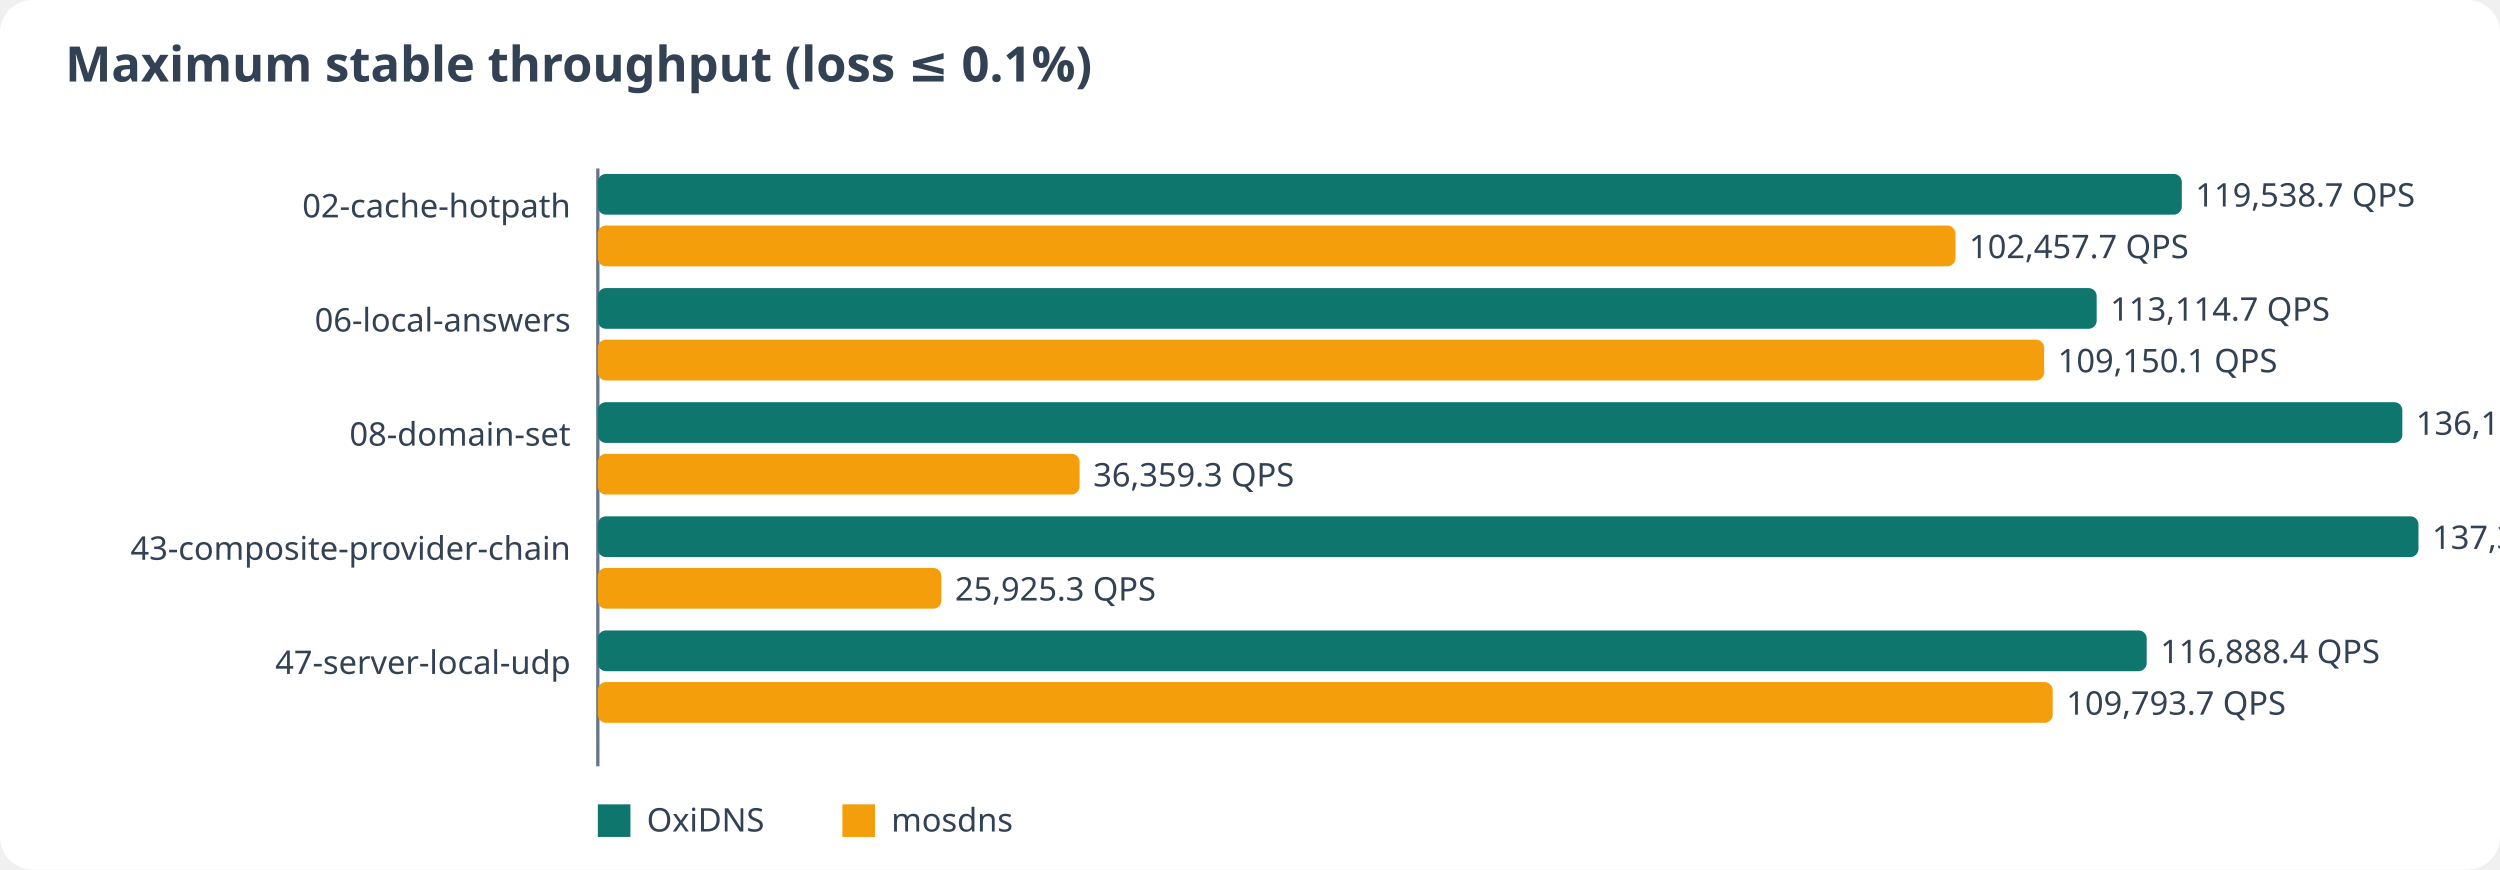
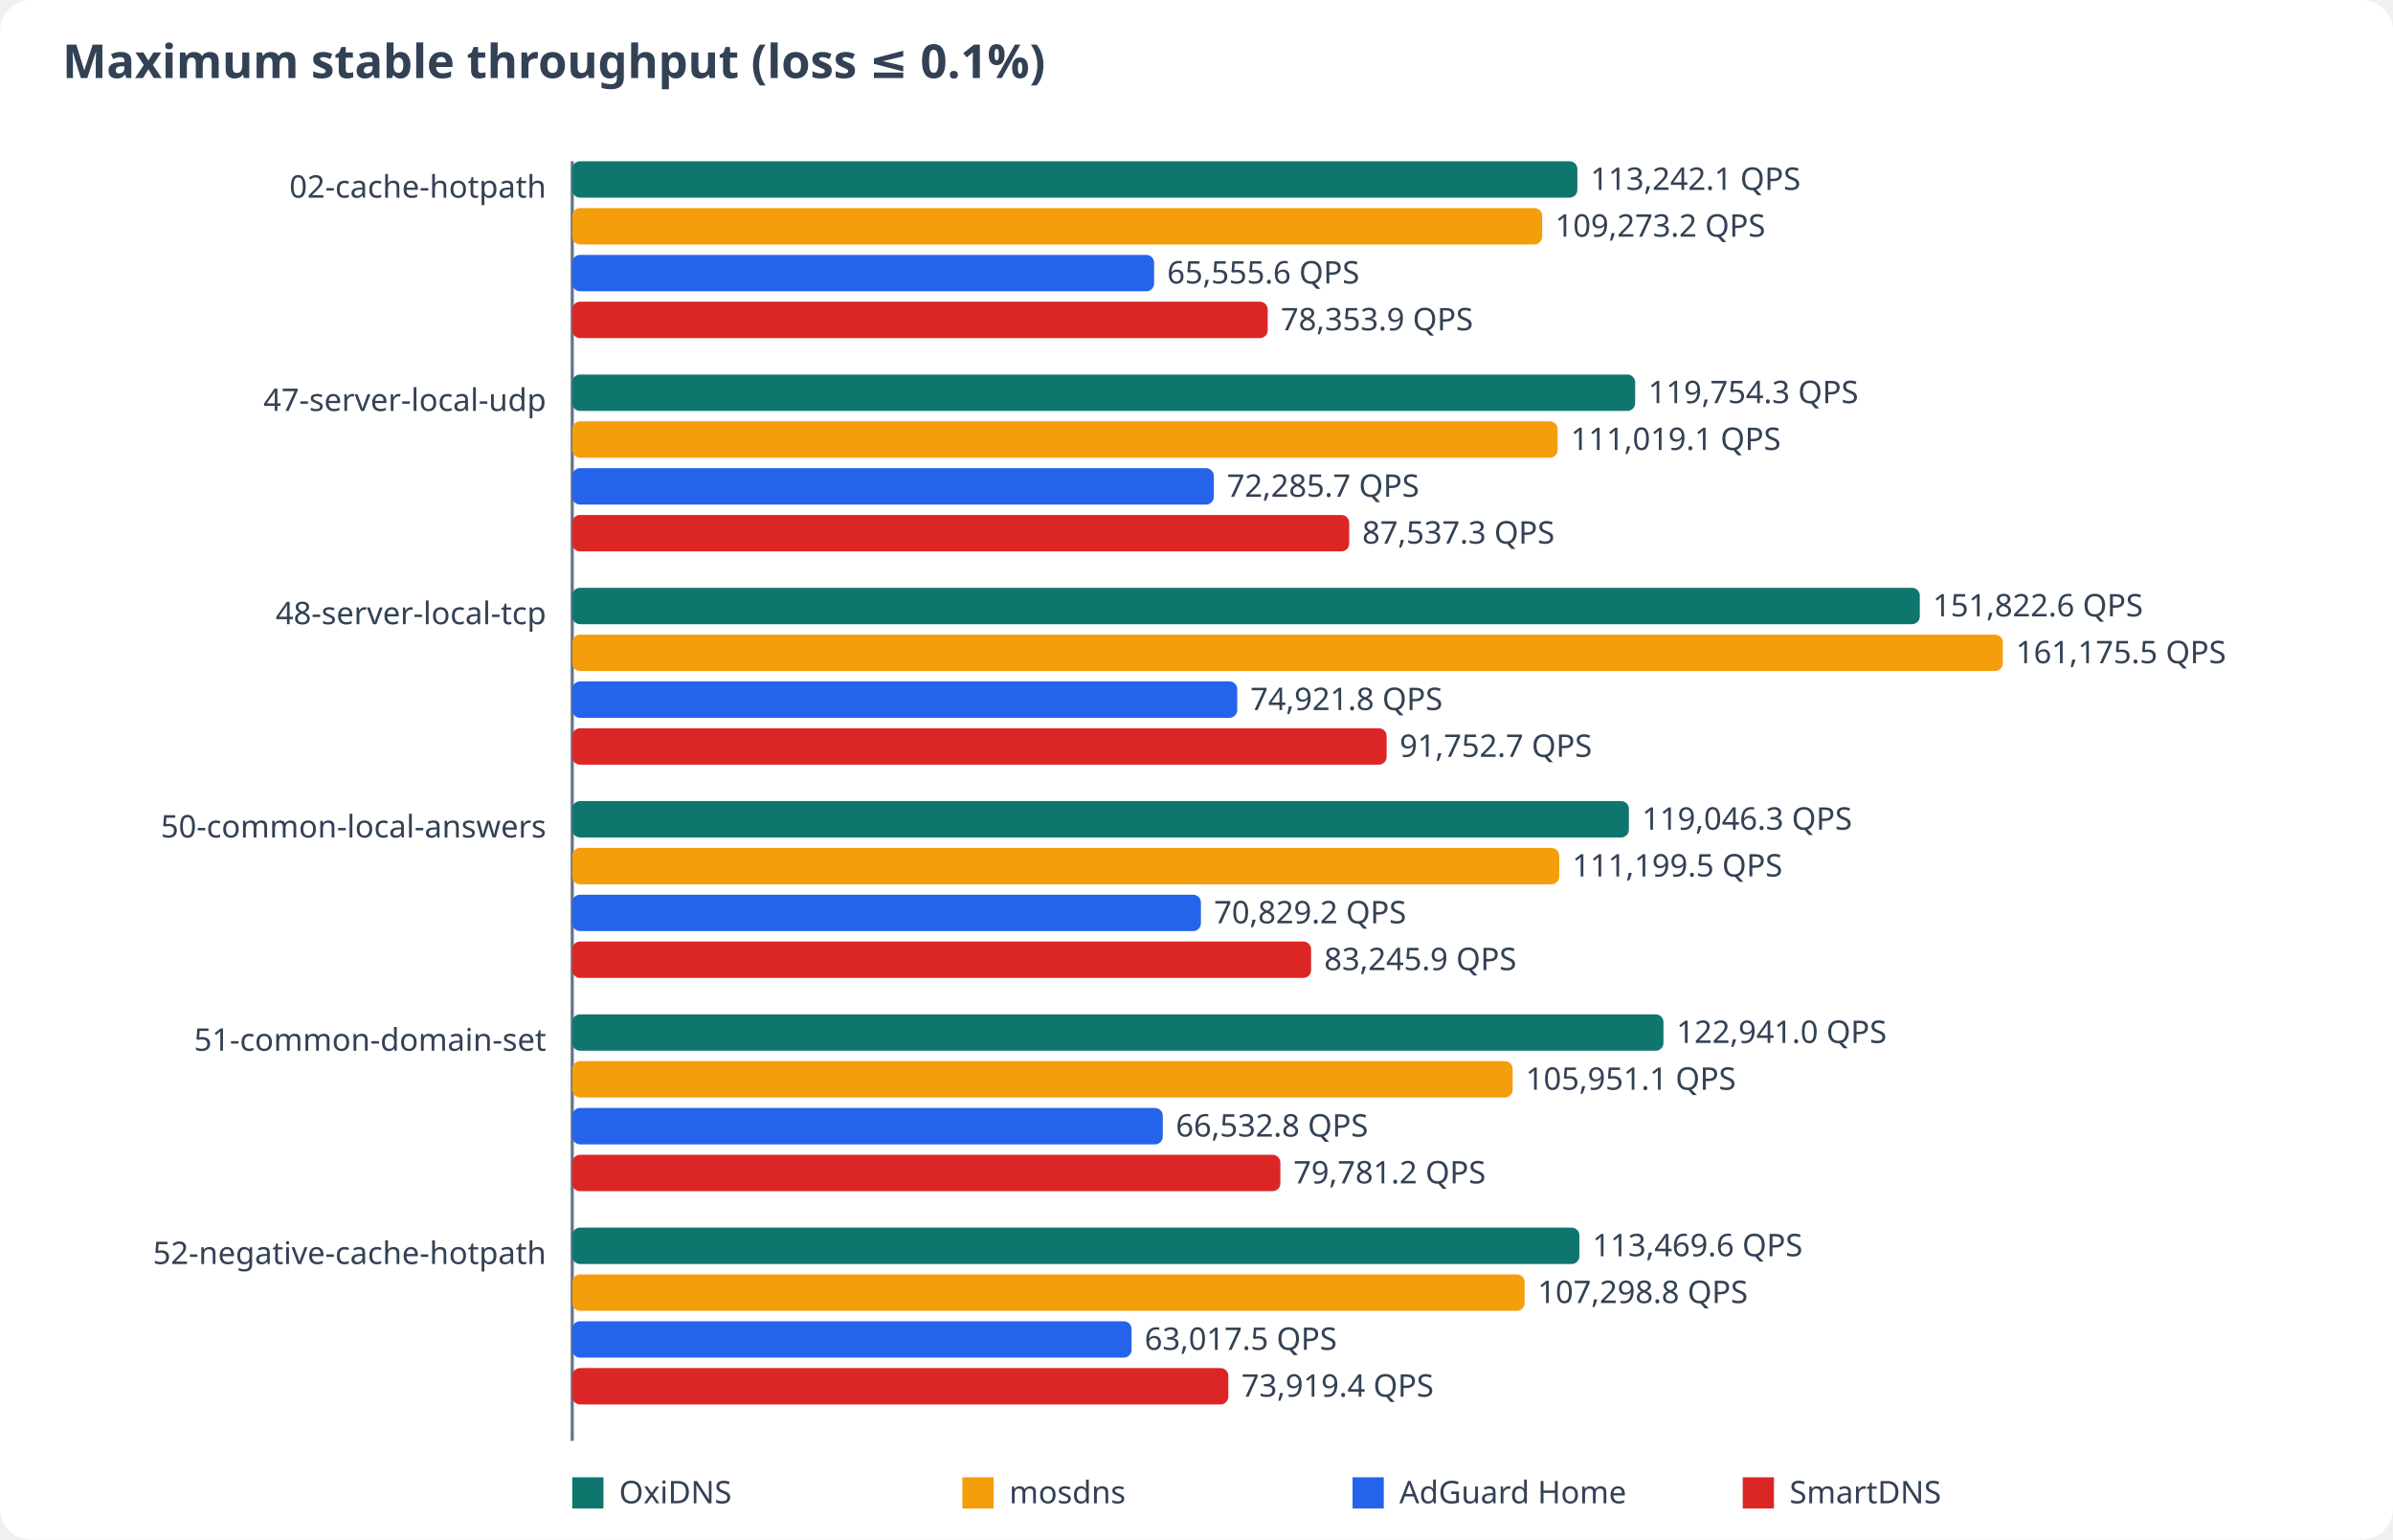
- <svg xmlns="http://www.w3.org/2000/svg" role="img" aria-label="Maximum stable throughput (loss ≤ 0.1%)" viewBox="0 0 920 320">
+ <svg xmlns="http://www.w3.org/2000/svg" role="img" aria-label="Maximum stable throughput (loss ≤ 0.1%)" viewBox="0 0 920 592">
  <style>text{font-family:system-ui,sans-serif;fill:#334155}.title{font-size:18px;font-weight:600}.label{font-size:12px}.grid{stroke:#cbd5e1;stroke-width:1}.axis{stroke:#64748b;stroke-width:1.2}</style>
  <rect width="100%" height="100%" rx="12" fill="#fff" />
  <text x="24" y="30" class="title">Maximum stable throughput (loss ≤ 0.1%)</text>
-   <line x1="220" y1="62" x2="220" y2="282" class="axis" />
-   <text x="210" y="80" text-anchor="end" class="label">02-cache-hotpath</text>
-   <rect x="220" y="64" width="582.91" height="15" rx="3" fill="#0f766e" />
-   <text x="807.91" y="76" class="label">119,538.7 QPS</text>
-   <rect x="220" y="83" width="499.62" height="15" rx="3" fill="#f59e0b" />
-   <text x="724.62" y="95" class="label">102,457.7 QPS</text>
-   <text x="210" y="122" text-anchor="end" class="label">06-local-answers</text>
-   <rect x="220" y="106" width="551.58" height="15" rx="3" fill="#0f766e" />
-   <text x="776.58" y="118" class="label">113,114.7 QPS</text>
-   <rect x="220" y="125" width="532.25" height="15" rx="3" fill="#f59e0b" />
-   <text x="757.25" y="137" class="label">109,150.1 QPS</text>
-   <text x="210" y="164" text-anchor="end" class="label">08-domain-set</text>
-   <rect x="220" y="148" width="664.06" height="15" rx="3" fill="#0f766e" />
-   <text x="889.06" y="160" class="label">136,180.9 QPS</text>
-   <rect x="220" y="167" width="177.30" height="15" rx="3" fill="#f59e0b" />
-   <text x="402.30" y="179" class="label">36,359.3 QPS</text>
-   <text x="210" y="206" text-anchor="end" class="label">43-composite-provider-chain</text>
-   <rect x="220" y="190" width="670.00" height="15" rx="3" fill="#0f766e" />
-   <text x="895.00" y="202" class="label">137,398.4 QPS</text>
-   <rect x="220" y="209" width="126.42" height="15" rx="3" fill="#f59e0b" />
-   <text x="351.42" y="221" class="label">25,925.3 QPS</text>
-   <text x="210" y="248" text-anchor="end" class="label">47-server-local-udp</text>
-   <rect x="220" y="232" width="569.99" height="15" rx="3" fill="#0f766e" />
-   <text x="794.99" y="244" class="label">116,888.4 QPS</text>
-   <rect x="220" y="251" width="535.39" height="15" rx="3" fill="#f59e0b" />
-   <text x="760.39" y="263" class="label">109,793.7 QPS</text>
-   <rect x="220" y="296" width="12" height="12" fill="#0f766e" />
-   <text x="238" y="306" class="label">OxiDNS</text>
-   <rect x="310" y="296" width="12" height="12" fill="#f59e0b" />
-   <text x="328" y="306" class="label">mosdns</text>
+   <line x1="220" y1="62" x2="220" y2="554" class="axis" />
+   <text x="210" y="76" text-anchor="end" class="label">02-cache-hotpath</text>
+   <rect x="220" y="62" width="386.43" height="14" rx="3" fill="#0f766e" />
+   <text x="611.43" y="73" class="label">113,242.1 QPS</text>
+   <rect x="220" y="80" width="372.89" height="14" rx="3" fill="#f59e0b" />
+   <text x="597.89" y="91" class="label">109,273.2 QPS</text>
+   <rect x="220" y="98" width="223.70" height="14" rx="3" fill="#2563eb" />
+   <text x="448.70" y="109" class="label">65,555.6 QPS</text>
+   <rect x="220" y="116" width="267.38" height="14" rx="3" fill="#dc2626" />
+   <text x="492.38" y="127" class="label">78,353.9 QPS</text>
+   <text x="210" y="158" text-anchor="end" class="label">47-server-local-udp</text>
+   <rect x="220" y="144" width="408.65" height="14" rx="3" fill="#0f766e" />
+   <text x="633.65" y="155" class="label">119,754.3 QPS</text>
+   <rect x="220" y="162" width="378.84" height="14" rx="3" fill="#f59e0b" />
+   <text x="603.84" y="173" class="label">111,019.1 QPS</text>
+   <rect x="220" y="180" width="246.67" height="14" rx="3" fill="#2563eb" />
+   <text x="471.67" y="191" class="label">72,285.7 QPS</text>
+   <rect x="220" y="198" width="298.71" height="14" rx="3" fill="#dc2626" />
+   <text x="523.71" y="209" class="label">87,537.3 QPS</text>
+   <text x="210" y="240" text-anchor="end" class="label">48-server-local-tcp</text>
+   <rect x="220" y="226" width="518.08" height="14" rx="3" fill="#0f766e" />
+   <text x="743.08" y="237" class="label">151,822.6 QPS</text>
+   <rect x="220" y="244" width="550.00" height="14" rx="3" fill="#f59e0b" />
+   <text x="775.00" y="255" class="label">161,175.5 QPS</text>
+   <rect x="220" y="262" width="255.67" height="14" rx="3" fill="#2563eb" />
+   <text x="480.67" y="273" class="label">74,921.8 QPS</text>
+   <rect x="220" y="280" width="313.10" height="14" rx="3" fill="#dc2626" />
+   <text x="538.10" y="291" class="label">91,752.7 QPS</text>
+   <text x="210" y="322" text-anchor="end" class="label">50-common-local-answers</text>
+   <rect x="220" y="308" width="406.24" height="14" rx="3" fill="#0f766e" />
+   <text x="631.24" y="319" class="label">119,046.3 QPS</text>
+   <rect x="220" y="326" width="379.46" height="14" rx="3" fill="#f59e0b" />
+   <text x="604.46" y="337" class="label">111,199.5 QPS</text>
+   <rect x="220" y="344" width="241.70" height="14" rx="3" fill="#2563eb" />
+   <text x="466.70" y="355" class="label">70,829.2 QPS</text>
+   <rect x="220" y="362" width="284.07" height="14" rx="3" fill="#dc2626" />
+   <text x="509.07" y="373" class="label">83,245.9 QPS</text>
+   <text x="210" y="404" text-anchor="end" class="label">51-common-domain-set</text>
+   <rect x="220" y="390" width="419.53" height="14" rx="3" fill="#0f766e" />
+   <text x="644.53" y="401" class="label">122,941.0 QPS</text>
+   <rect x="220" y="408" width="361.55" height="14" rx="3" fill="#f59e0b" />
+   <text x="586.55" y="419" class="label">105,951.1 QPS</text>
+   <rect x="220" y="426" width="227.04" height="14" rx="3" fill="#2563eb" />
+   <text x="452.04" y="437" class="label">66,532.8 QPS</text>
+   <rect x="220" y="444" width="272.25" height="14" rx="3" fill="#dc2626" />
+   <text x="497.25" y="455" class="label">79,781.2 QPS</text>
+   <text x="210" y="486" text-anchor="end" class="label">52-negative-cache-hotpath</text>
+   <rect x="220" y="472" width="387.21" height="14" rx="3" fill="#0f766e" />
+   <text x="612.21" y="483" class="label">113,469.6 QPS</text>
+   <rect x="220" y="490" width="366.15" height="14" rx="3" fill="#f59e0b" />
+   <text x="591.15" y="501" class="label">107,298.8 QPS</text>
+   <rect x="220" y="508" width="215.04" height="14" rx="3" fill="#2563eb" />
+   <text x="440.04" y="519" class="label">63,017.5 QPS</text>
+   <rect x="220" y="526" width="252.24" height="14" rx="3" fill="#dc2626" />
+   <text x="477.24" y="537" class="label">73,919.4 QPS</text>
+   <rect x="220" y="568" width="12" height="12" fill="#0f766e" />
+   <text x="238" y="578" class="label">OxiDNS</text>
+   <rect x="370" y="568" width="12" height="12" fill="#f59e0b" />
+   <text x="388" y="578" class="label">mosdns</text>
+   <rect x="520" y="568" width="12" height="12" fill="#2563eb" />
+   <text x="538" y="578" class="label">AdGuard Home</text>
+   <rect x="670" y="568" width="12" height="12" fill="#dc2626" />
+   <text x="688" y="578" class="label">SmartDNS</text>
</svg>
